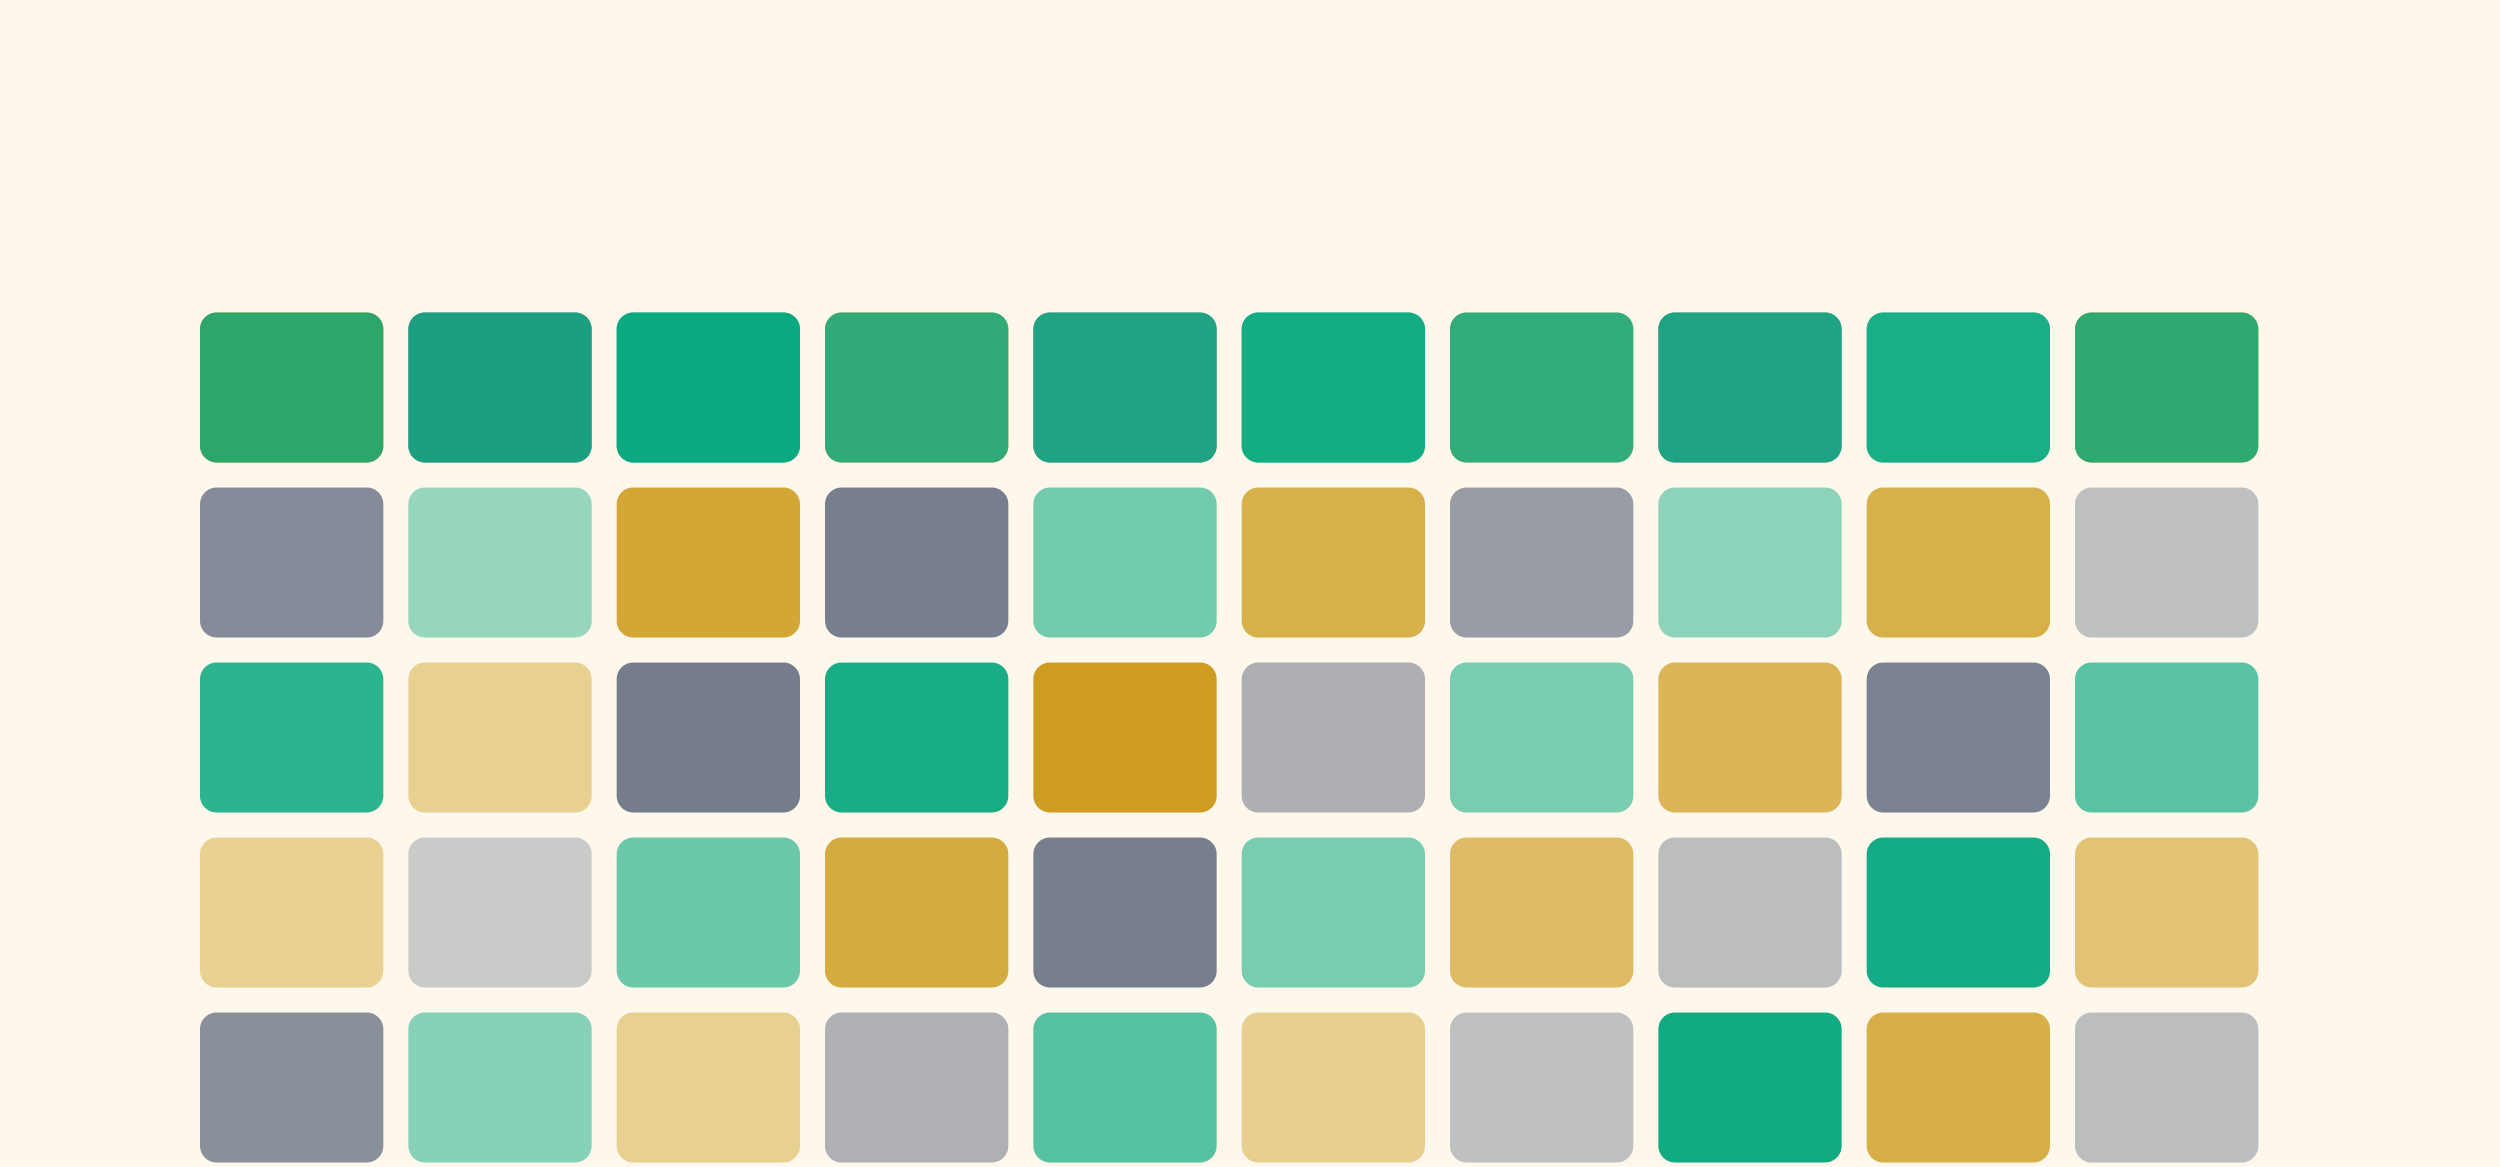
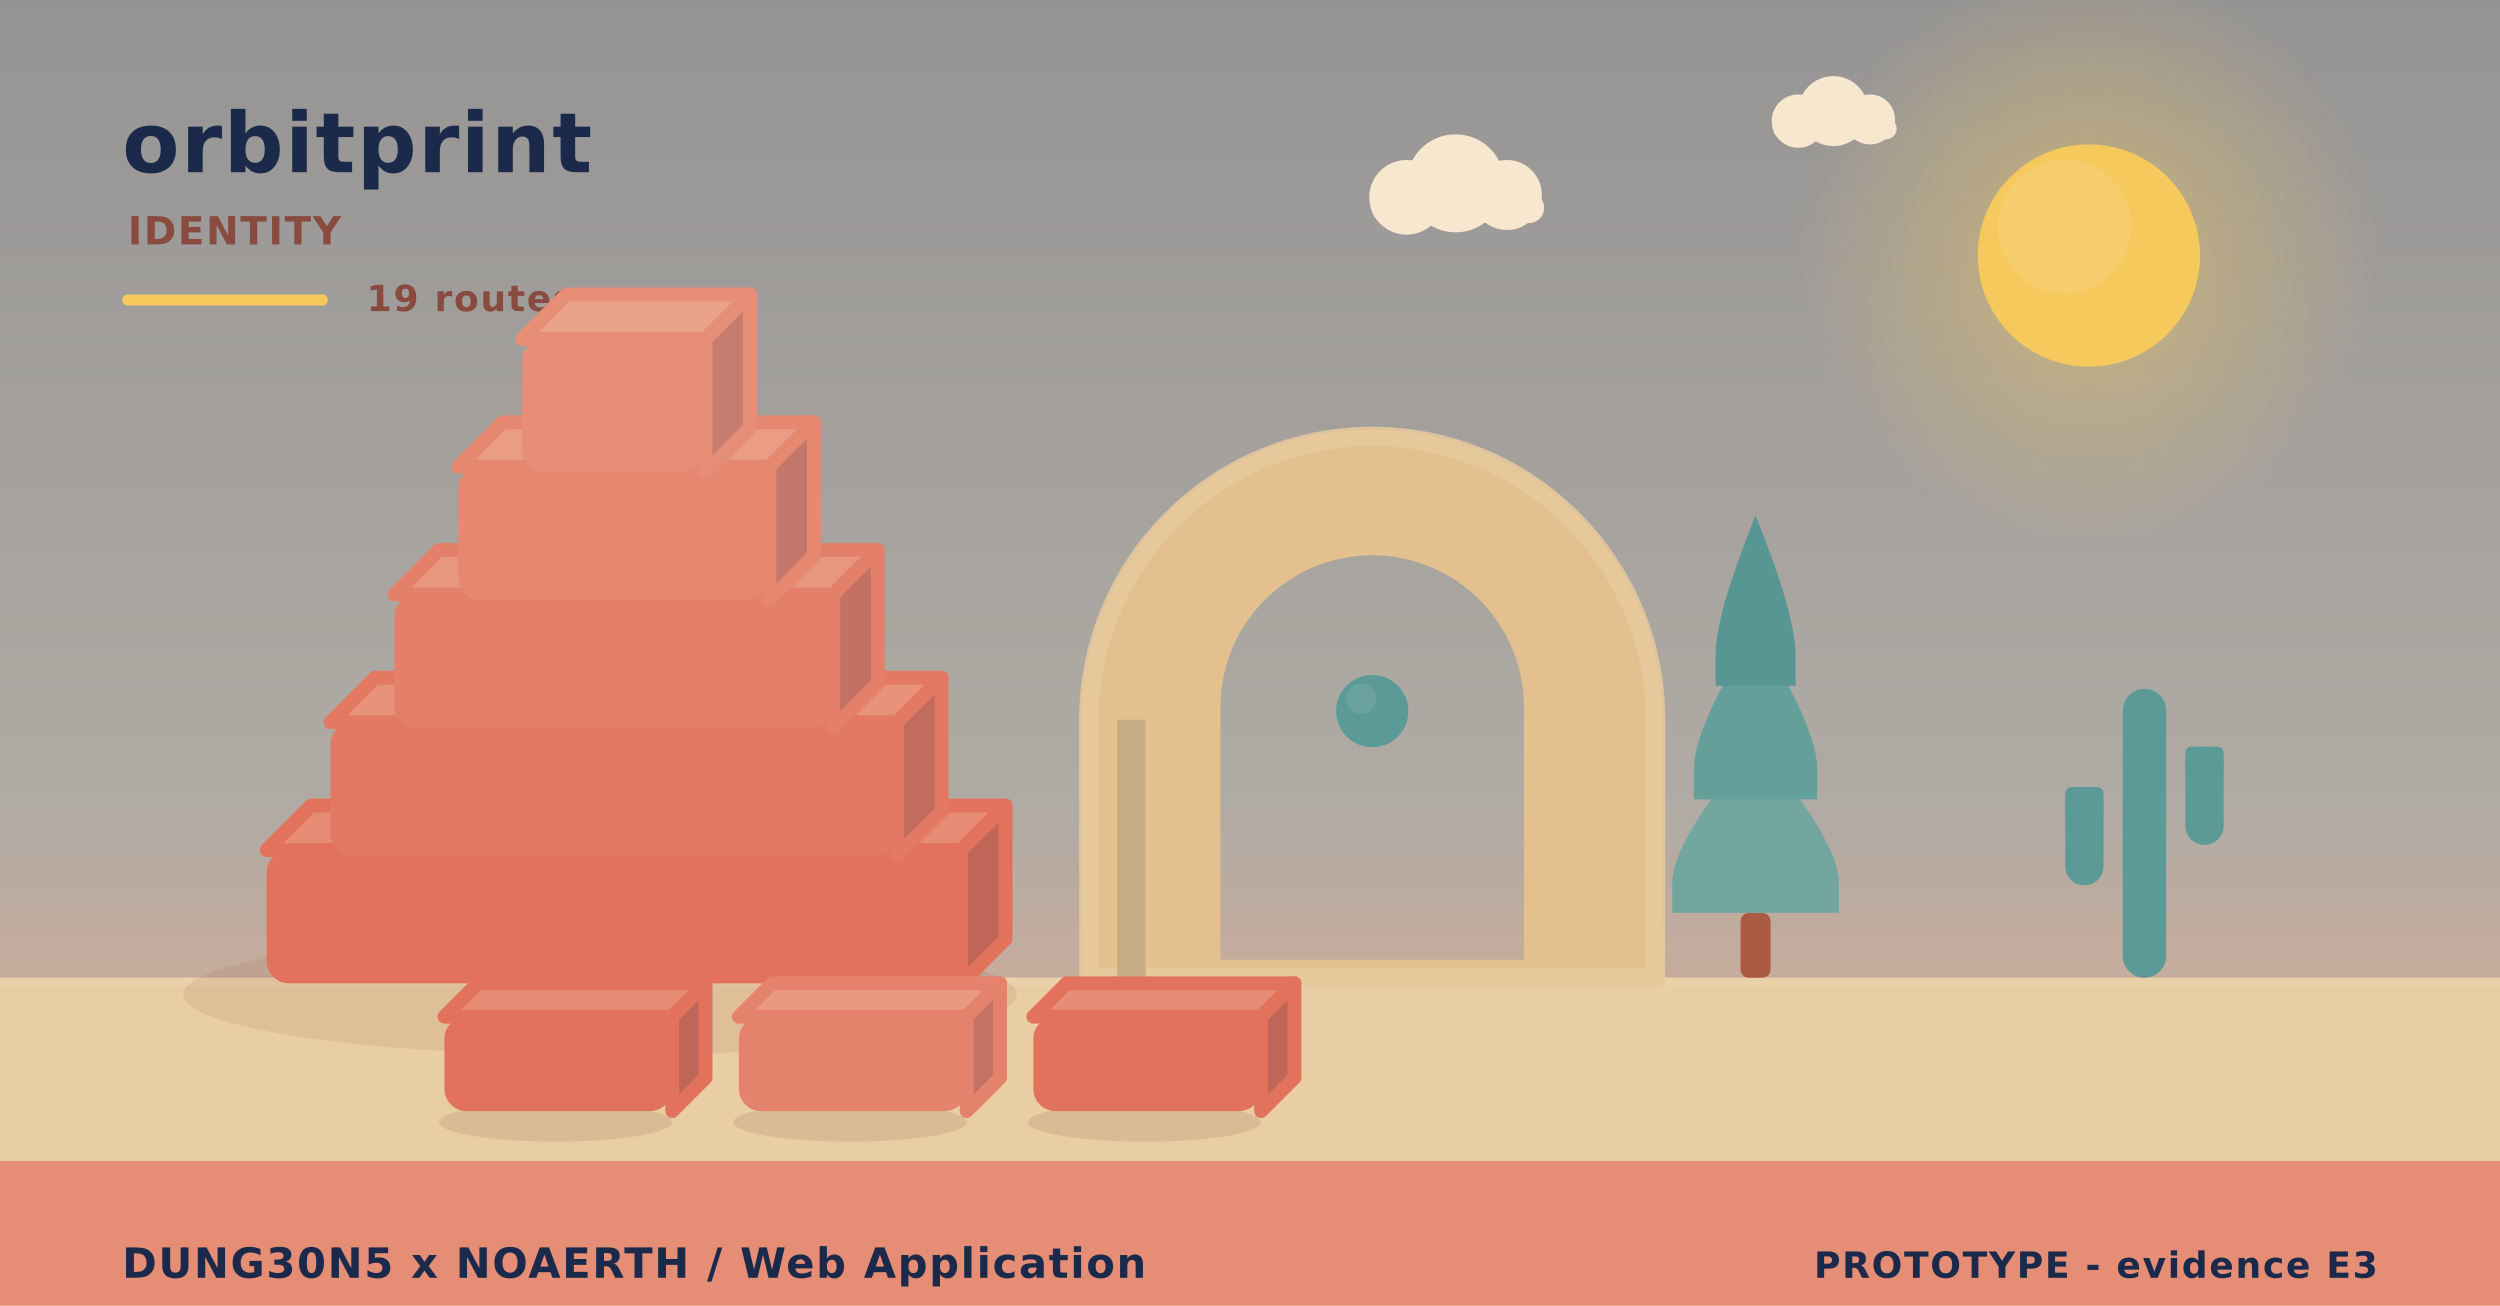
- <svg xmlns="http://www.w3.org/2000/svg" viewBox="0 0 1200 560" width="1200" height="560" role="img" aria-label="orbitprint hero">
-   <rect width="1200" height="560" fill="#fef8ec" />
-   <defs>
-     <linearGradient id="gh" x1="0" y1="0" x2="1" y2="1">
-       <stop offset="0%" stop-color="#c78f02" />
-       <stop offset="100%" stop-color="#6e7788" />
-     </linearGradient>
-   </defs>
-   <rect x="96.00" y="150.00" width="88.00" height="72.00" rx="8.00" fill="#c78f02" opacity="0.85" />
-   <rect x="196.00" y="150.00" width="88.00" height="72.00" rx="8.00" fill="#6e7788" opacity="0.94" />
-   <rect x="296.00" y="150.00" width="88.00" height="72.00" rx="8.00" fill="#05a77d" opacity="0.88" />
-   <rect x="396.00" y="150.00" width="88.00" height="72.00" rx="8.00" fill="#c78f02" opacity="0.63" />
-   <rect x="496.00" y="150.00" width="88.00" height="72.00" rx="8.00" fill="#6e7788" opacity="0.81" />
-   <rect x="596.00" y="150.00" width="88.00" height="72.00" rx="8.00" fill="#05a77d" opacity="0.73" />
-   <rect x="696.00" y="150.00" width="88.00" height="72.00" rx="8.00" fill="#c78f02" opacity="0.49" />
-   <rect x="796.00" y="150.00" width="88.00" height="72.00" rx="8.00" fill="#6e7788" opacity="0.81" />
-   <rect x="896.00" y="150.00" width="88.00" height="72.00" rx="8.00" fill="#05a77d" opacity="0.60" />
-   <rect x="996.00" y="150.00" width="88.00" height="72.00" rx="8.00" fill="#c78f02" opacity="0.71" />
-   <rect x="96.00" y="234.00" width="88.00" height="72.00" rx="8.00" fill="#6e7788" opacity="0.84" />
-   <rect x="196.00" y="234.00" width="88.00" height="72.00" rx="8.00" fill="#05a77d" opacity="0.42" />
-   <rect x="296.00" y="234.00" width="88.00" height="72.00" rx="8.00" fill="#c78f02" opacity="0.78" />
-   <rect x="396.00" y="234.00" width="88.00" height="72.00" rx="8.00" fill="#6e7788" opacity="0.94" />
-   <rect x="496.00" y="234.00" width="88.00" height="72.00" rx="8.00" fill="#05a77d" opacity="0.56" />
-   <rect x="596.00" y="234.00" width="88.00" height="72.00" rx="8.00" fill="#c78f02" opacity="0.69" />
-   <rect x="696.00" y="234.00" width="88.00" height="72.00" rx="8.00" fill="#6e7788" opacity="0.71" />
-   <rect x="796.00" y="234.00" width="88.00" height="72.00" rx="8.00" fill="#05a77d" opacity="0.45" />
-   <rect x="896.00" y="234.00" width="88.00" height="72.00" rx="8.00" fill="#c78f02" opacity="0.69" />
-   <rect x="996.00" y="234.00" width="88.00" height="72.00" rx="8.00" fill="#6e7788" opacity="0.43" />
-   <rect x="96.00" y="318.00" width="88.00" height="72.00" rx="8.00" fill="#05a77d" opacity="0.84" />
-   <rect x="196.00" y="318.00" width="88.00" height="72.00" rx="8.00" fill="#c78f02" opacity="0.39" />
-   <rect x="296.00" y="318.00" width="88.00" height="72.00" rx="8.00" fill="#6e7788" opacity="0.95" />
-   <rect x="396.00" y="318.00" width="88.00" height="72.00" rx="8.00" fill="#05a77d" opacity="0.92" />
-   <rect x="496.00" y="318.00" width="88.00" height="72.00" rx="8.00" fill="#c78f02" opacity="0.87" />
-   <rect x="596.00" y="318.00" width="88.00" height="72.00" rx="8.00" fill="#6e7788" opacity="0.57" />
-   <rect x="696.00" y="318.00" width="88.00" height="72.00" rx="8.00" fill="#05a77d" opacity="0.54" />
-   <rect x="796.00" y="318.00" width="88.00" height="72.00" rx="8.00" fill="#c78f02" opacity="0.63" />
-   <rect x="896.00" y="318.00" width="88.00" height="72.00" rx="8.00" fill="#6e7788" opacity="0.91" />
-   <rect x="996.00" y="318.00" width="88.00" height="72.00" rx="8.00" fill="#05a77d" opacity="0.66" />
-   <rect x="96.00" y="402.00" width="88.00" height="72.00" rx="8.00" fill="#c78f02" opacity="0.38" />
-   <rect x="196.00" y="402.00" width="88.00" height="72.00" rx="8.00" fill="#6e7788" opacity="0.36" />
-   <rect x="296.00" y="402.00" width="88.00" height="72.00" rx="8.00" fill="#05a77d" opacity="0.59" />
-   <rect x="396.00" y="402.00" width="88.00" height="72.00" rx="8.00" fill="#c78f02" opacity="0.74" />
-   <rect x="496.00" y="402.00" width="88.00" height="72.00" rx="8.00" fill="#6e7788" opacity="0.94" />
-   <rect x="596.00" y="402.00" width="88.00" height="72.00" rx="8.00" fill="#05a77d" opacity="0.54" />
-   <rect x="696.00" y="402.00" width="88.00" height="72.00" rx="8.00" fill="#c78f02" opacity="0.58" />
-   <rect x="796.00" y="402.00" width="88.00" height="72.00" rx="8.00" fill="#6e7788" opacity="0.46" />
-   <rect x="896.00" y="402.00" width="88.00" height="72.00" rx="8.00" fill="#05a77d" opacity="0.94" />
-   <rect x="996.00" y="402.00" width="88.00" height="72.00" rx="8.00" fill="#c78f02" opacity="0.51" />
-   <rect x="96.00" y="486.00" width="88.00" height="72.00" rx="8.00" fill="#6e7788" opacity="0.81" />
-   <rect x="196.00" y="486.00" width="88.00" height="72.00" rx="8.00" fill="#05a77d" opacity="0.48" />
-   <rect x="296.00" y="486.00" width="88.00" height="72.00" rx="8.00" fill="#c78f02" opacity="0.39" />
-   <rect x="396.00" y="486.00" width="88.00" height="72.00" rx="8.00" fill="#6e7788" opacity="0.56" />
-   <rect x="496.00" y="486.00" width="88.00" height="72.00" rx="8.00" fill="#05a77d" opacity="0.67" />
-   <rect x="596.00" y="486.00" width="88.00" height="72.00" rx="8.00" fill="#c78f02" opacity="0.40" />
-   <rect x="696.00" y="486.00" width="88.00" height="72.00" rx="8.00" fill="#6e7788" opacity="0.43" />
-   <rect x="796.00" y="486.00" width="88.00" height="72.00" rx="8.00" fill="#05a77d" opacity="0.95" />
-   <rect x="896.00" y="486.00" width="88.00" height="72.00" rx="8.00" fill="#c78f02" opacity="0.70" />
-   <rect x="996.00" y="486.00" width="88.00" height="72.00" rx="8.00" fill="#6e7788" opacity="0.46" />
+ <svg xmlns="http://www.w3.org/2000/svg" width="900" height="470" viewBox="0 0 900 470" role="img" aria-label="orbitprint - identity">
+   <linearGradient id="skyh" x1="0" y1="0" x2="0" y2="1">
+     <stop offset="0" stop-color="#959494" />
+     <stop offset="0.62" stop-color="#b0aba4" />
+     <stop offset="1" stop-color="#f3ad8a" />
+   </linearGradient>
+   <rect width="900" height="470" fill="url(#skyh)" />
+   <radialGradient id="sunh">
+     <stop offset="0.35" stop-color="#f5c95c" stop-opacity="0.34" />
+     <stop offset="1" stop-color="#f5c95c" stop-opacity="0" />
+   </radialGradient>
+   <circle cx="752" cy="92" r="104" fill="url(#sunh)" />
+   <circle cx="752" cy="92" r="40" fill="#f5c95c" />
+   <circle cx="743.2" cy="81.6" r="24" fill="#f5d27e" opacity="0.5" />
  <g>
-     <rect x="96.00" y="150.00" width="88.00" height="72.00" rx="8.00" fill="#05a77d" opacity="0.80" />
-     <animate attributeName="opacity" values="0.25;1.0;0.25" dur="9.267s" begin="0.28s" repeatCount="indefinite" />
+     <circle cx="524" cy="66" r="17.64" fill="#f6e7ce" />
+     <circle cx="506.36" cy="71.04" r="13.44" fill="#f6e7ce" />
+     <circle cx="542.48" cy="70.2" r="12.6" fill="#f6e7ce" />
+     <rect x="493.76" y="69.36" width="62.16" height="10.92" rx="5.46" fill="#f6e7ce" />
+     <animateTransform attributeName="transform" type="translate" values="0 0;24 0;0 0" dur="36s" begin="0s" repeatCount="indefinite" />
  </g>
  <g>
-     <rect x="196.00" y="150.00" width="88.00" height="72.00" rx="8.00" fill="#05a77d" opacity="0.80" />
-     <animate attributeName="opacity" values="0.25;1.0;0.25" dur="9.267s" begin="0.6s" repeatCount="indefinite" />
+     <circle cx="660" cy="40" r="12.6" fill="#f6e7ce" />
+     <circle cx="647.4" cy="43.6" r="9.6" fill="#f6e7ce" />
+     <circle cx="673.2" cy="43" r="9" fill="#f6e7ce" />
+     <rect x="638.4" y="42.4" width="44.4" height="7.8" rx="3.9" fill="#f6e7ce" />
+     <animateTransform attributeName="transform" type="translate" values="0 0;-18 0;0 0" dur="46s" begin="3s" repeatCount="indefinite" />
+   </g>
+   <rect x="0" y="352" width="900" height="118" fill="#e9cda3" />
+   <rect x="0" y="352" width="900" height="3" fill="#ebd1a9" />
+   <text x="44" y="62" font-family="Verdana,DejaVu Sans,sans-serif" font-size="30" font-weight="700" letter-spacing="0.6" fill="#1b2a4a" text-anchor="start">orbitprint</text>
+   <text x="46" y="88" font-family="Verdana,DejaVu Sans,sans-serif" font-size="14" font-weight="700" letter-spacing="0.6" fill="#894b3f" text-anchor="start">IDENTITY</text>
+   <rect x="44" y="106" width="74" height="4" rx="2" fill="#f5c95c" />
+   <text x="132" y="112" font-family="Verdana,DejaVu Sans,sans-serif" font-size="13" font-weight="700" letter-spacing="0.6" fill="#894b3f" text-anchor="start">19 routes</text>
+   <ellipse cx="216" cy="358" rx="150" ry="22" fill="rgba(138,90,68,0.11)" />
+   <g>
+     <path d="M96,306 L346,306 L362,290 L112,290 Z" fill="#e68c74" stroke="#e2725b" stroke-width="5" stroke-linejoin="round" />
+     <path d="M346,306 L362,290 L362,338 L346,354 Z" fill="#c06658" stroke="#e2725b" stroke-width="5" stroke-linejoin="round" />
+     <rect x="96" y="306" width="250" height="48" rx="8" fill="#e2725b" />
+     <animateTransform attributeName="transform" type="translate" values="0 10;0 0" dur="0.9s" begin="0s" fill="freeze" />
  </g>
  <g>
-     <rect x="296.00" y="150.00" width="88.00" height="72.00" rx="8.00" fill="#05a77d" opacity="0.80" />
-     <animate attributeName="opacity" values="0.25;1.0;0.25" dur="9.267s" begin="0.92s" repeatCount="indefinite" />
+     <path d="M119,260 L323,260 L339,244 L135,244 Z" fill="#e7917a" stroke="#e37962" stroke-width="5" stroke-linejoin="round" />
+     <path d="M323,260 L339,244 L339,292 L323,308 Z" fill="#c16c5e" stroke="#e37962" stroke-width="5" stroke-linejoin="round" />
+     <rect x="119" y="260" width="204" height="48" rx="8" fill="#e37962" />
+     <animateTransform attributeName="transform" type="translate" values="0 10;0 0" dur="0.9s" begin="0.28s" fill="freeze" />
  </g>
  <g>
-     <rect x="396.00" y="150.00" width="88.00" height="72.00" rx="8.00" fill="#05a77d" opacity="0.80" />
-     <animate attributeName="opacity" values="0.25;1.0;0.25" dur="9.267s" begin="1.24s" repeatCount="indefinite" />
+     <path d="M142,214 L300,214 L316,198 L158,198 Z" fill="#e8977f" stroke="#e48069" stroke-width="5" stroke-linejoin="round" />
+     <path d="M300,214 L316,198 L316,246 L300,262 Z" fill="#c27164" stroke="#e48069" stroke-width="5" stroke-linejoin="round" />
+     <rect x="142" y="214" width="158" height="48" rx="8" fill="#e48069" />
+     <animateTransform attributeName="transform" type="translate" values="0 10;0 0" dur="0.9s" begin="0.56s" fill="freeze" />
  </g>
  <g>
-     <rect x="496.00" y="150.00" width="88.00" height="72.00" rx="8.00" fill="#05a77d" opacity="0.80" />
-     <animate attributeName="opacity" values="0.25;1.0;0.25" dur="9.267s" begin="1.56s" repeatCount="indefinite" />
+     <path d="M165,168 L277,168 L293,152 L181,152 Z" fill="#ea9c85" stroke="#e68770" stroke-width="5" stroke-linejoin="round" />
+     <path d="M277,168 L293,152 L293,200 L277,216 Z" fill="#c3776a" stroke="#e68770" stroke-width="5" stroke-linejoin="round" />
+     <rect x="165" y="168" width="112" height="48" rx="8" fill="#e68770" />
+     <animateTransform attributeName="transform" type="translate" values="0 10;0 0" dur="0.9s" begin="0.84s" fill="freeze" />
  </g>
  <g>
-     <rect x="596.00" y="150.00" width="88.00" height="72.00" rx="8.00" fill="#05a77d" opacity="0.80" />
-     <animate attributeName="opacity" values="0.25;1.0;0.25" dur="9.267s" begin="1.88s" repeatCount="indefinite" />
+     <path d="M188,122 L254,122 L270,106 L204,106 Z" fill="#eaa28a" stroke="#e78e77" stroke-width="5" stroke-linejoin="round" />
+     <path d="M254,122 L270,106 L270,154 L254,170 Z" fill="#c47d6f" stroke="#e78e77" stroke-width="5" stroke-linejoin="round" />
+     <rect x="188" y="122" width="66" height="48" rx="8" fill="#e78e77" />
+     <animateTransform attributeName="transform" type="translate" values="0 10;0 0" dur="0.9s" begin="1.12s" fill="freeze" />
  </g>
+   <path d="M392,352 L392,259.12 A102,102 0 0 1 596,259.12 L596,352 Z M436.88,348 L436.88,254.55 A57.12,57.12 0 0 1 551.12,254.55 L551.12,348 Z" fill="#e3c08d" fill-rule="evenodd" stroke="#e3c08d" stroke-width="5" stroke-linejoin="round" />
+   <path d="M392,352 L392,259.12 A102,102 0 0 1 596,259.12 L596,352 Z" fill="none" stroke="#e8c99d" stroke-width="7" stroke-linecap="round" opacity="0.85" />
+   <rect x="402.2" y="259.12" width="10.2" height="92.88" fill="#c7ab84" />
  <g>
-     <rect x="696.00" y="150.00" width="88.00" height="72.00" rx="8.00" fill="#05a77d" opacity="0.80" />
-     <animate attributeName="opacity" values="0.25;1.0;0.25" dur="9.267s" begin="2.2s" repeatCount="indefinite" />
+     <circle cx="494" cy="256" r="13" fill="#5b9a97" />
+     <circle cx="490.1" cy="251.58" r="5.46" fill="#7aa9a2" opacity="0.55" />
+     <animate attributeName="opacity" values="0.78;1;0.78" dur="5.2s" begin="0s" repeatCount="indefinite" />
  </g>
+   <rect x="626.6" y="328.64" width="10.8" height="23.36" rx="3" fill="#ac5b43" />
+   <path d="M632,267.32 Q602,302.89 602,317.6 Q602,328.64 602,328.64 L662,328.64 Q662,328.64 662,317.6 Q662,302.89 632,267.32 Z" fill="#74a6a0" />
+   <path d="M632,226.44 Q609.8,262.01 609.8,276.72 Q609.8,287.76 609.8,287.76 L654.2,287.76 Q654.2,287.76 654.2,276.72 Q654.2,262.01 632,226.44 Z" fill="#649f9a" />
+   <path d="M632,185.56 Q617.6,221.13 617.6,235.84 Q617.6,246.88 617.6,246.88 L646.4,246.88 Q646.4,246.88 646.4,235.84 Q646.4,221.13 632,185.56 Z" fill="#589694" />
+   <rect x="764.18" y="248" width="15.64" height="104" rx="7.82" fill="#5b9a97" />
+   <rect x="743.48" y="283.36" width="13.8" height="35.36" rx="6.9" fill="#5b9a97" />
+   <rect x="743.48" y="283.36" width="13.8" height="10.4" rx="2.3" fill="#5b9a97" />
+   <rect x="786.72" y="268.8" width="13.8" height="35.36" rx="6.9" fill="#5b9a97" />
+   <rect x="786.72" y="268.8" width="13.8" height="10.4" rx="2.3" fill="#5b9a97" />
+   <ellipse cx="200" cy="404" rx="42" ry="7" fill="rgba(138,90,68,0.15)" />
  <g>
-     <rect x="796.00" y="150.00" width="88.00" height="72.00" rx="8.00" fill="#05a77d" opacity="0.80" />
-     <animate attributeName="opacity" values="0.25;1.0;0.25" dur="9.267s" begin="2.52s" repeatCount="indefinite" />
+     <path d="M160,366 L242,366 L254,354 L172,354 Z" fill="#e68c74" stroke="#e2725b" stroke-width="5" stroke-linejoin="round" />
+     <path d="M242,366 L254,354 L254,388 L242,400 Z" fill="#c06658" stroke="#e2725b" stroke-width="5" stroke-linejoin="round" />
+     <rect x="160" y="366" width="82" height="34" rx="8" fill="#e2725b" />
+     <animateTransform attributeName="transform" type="translate" values="0 10;0 0" dur="0.7s" begin="0.8s" fill="freeze" />
  </g>
+   <ellipse cx="306" cy="404" rx="42" ry="7" fill="rgba(138,90,68,0.15)" />
  <g>
-     <rect x="896.00" y="150.00" width="88.00" height="72.00" rx="8.00" fill="#05a77d" opacity="0.80" />
-     <animate attributeName="opacity" values="0.25;1.0;0.25" dur="9.267s" begin="2.84s" repeatCount="indefinite" />
+     <path d="M266,366 L348,366 L360,354 L278,354 Z" fill="#e99881" stroke="#e5826b" stroke-width="5" stroke-linejoin="round" />
+     <path d="M348,366 L360,354 L360,388 L348,400 Z" fill="#c37365" stroke="#e5826b" stroke-width="5" stroke-linejoin="round" />
+     <rect x="266" y="366" width="82" height="34" rx="8" fill="#e5826b" />
+     <animateTransform attributeName="transform" type="translate" values="0 10;0 0" dur="0.7s" begin="0.95s" fill="freeze" />
  </g>
+   <ellipse cx="412" cy="404" rx="42" ry="7" fill="rgba(138,90,68,0.15)" />
  <g>
-     <rect x="996.00" y="150.00" width="88.00" height="72.00" rx="8.00" fill="#05a77d" opacity="0.80" />
-     <animate attributeName="opacity" values="0.25;1.0;0.25" dur="9.267s" begin="3.16s" repeatCount="indefinite" />
+     <path d="M372,366 L454,366 L466,354 L384,354 Z" fill="#e68c74" stroke="#e2725b" stroke-width="5" stroke-linejoin="round" />
+     <path d="M454,366 L466,354 L466,388 L454,400 Z" fill="#c06658" stroke="#e2725b" stroke-width="5" stroke-linejoin="round" />
+     <rect x="372" y="366" width="82" height="34" rx="8" fill="#e2725b" />
+     <animateTransform attributeName="transform" type="translate" values="0 10;0 0" dur="0.7s" begin="1.1s" fill="freeze" />
  </g>
+   <rect x="0" y="418" width="900" height="52" rx="0" fill="#e68972" opacity="0.94" />
+   <text x="44" y="460" font-family="Verdana,DejaVu Sans,sans-serif" font-size="15" font-weight="700" letter-spacing="0.6" fill="#1b2a4a" text-anchor="start">DUNG30N5 x NOAERTH  /  Web Application</text>
+   <text x="856" y="460" font-family="Verdana,DejaVu Sans,sans-serif" font-size="13" font-weight="700" letter-spacing="0.6" fill="#1b2a4a" text-anchor="end">PROTOTYPE  -  evidence E3</text>
</svg>
